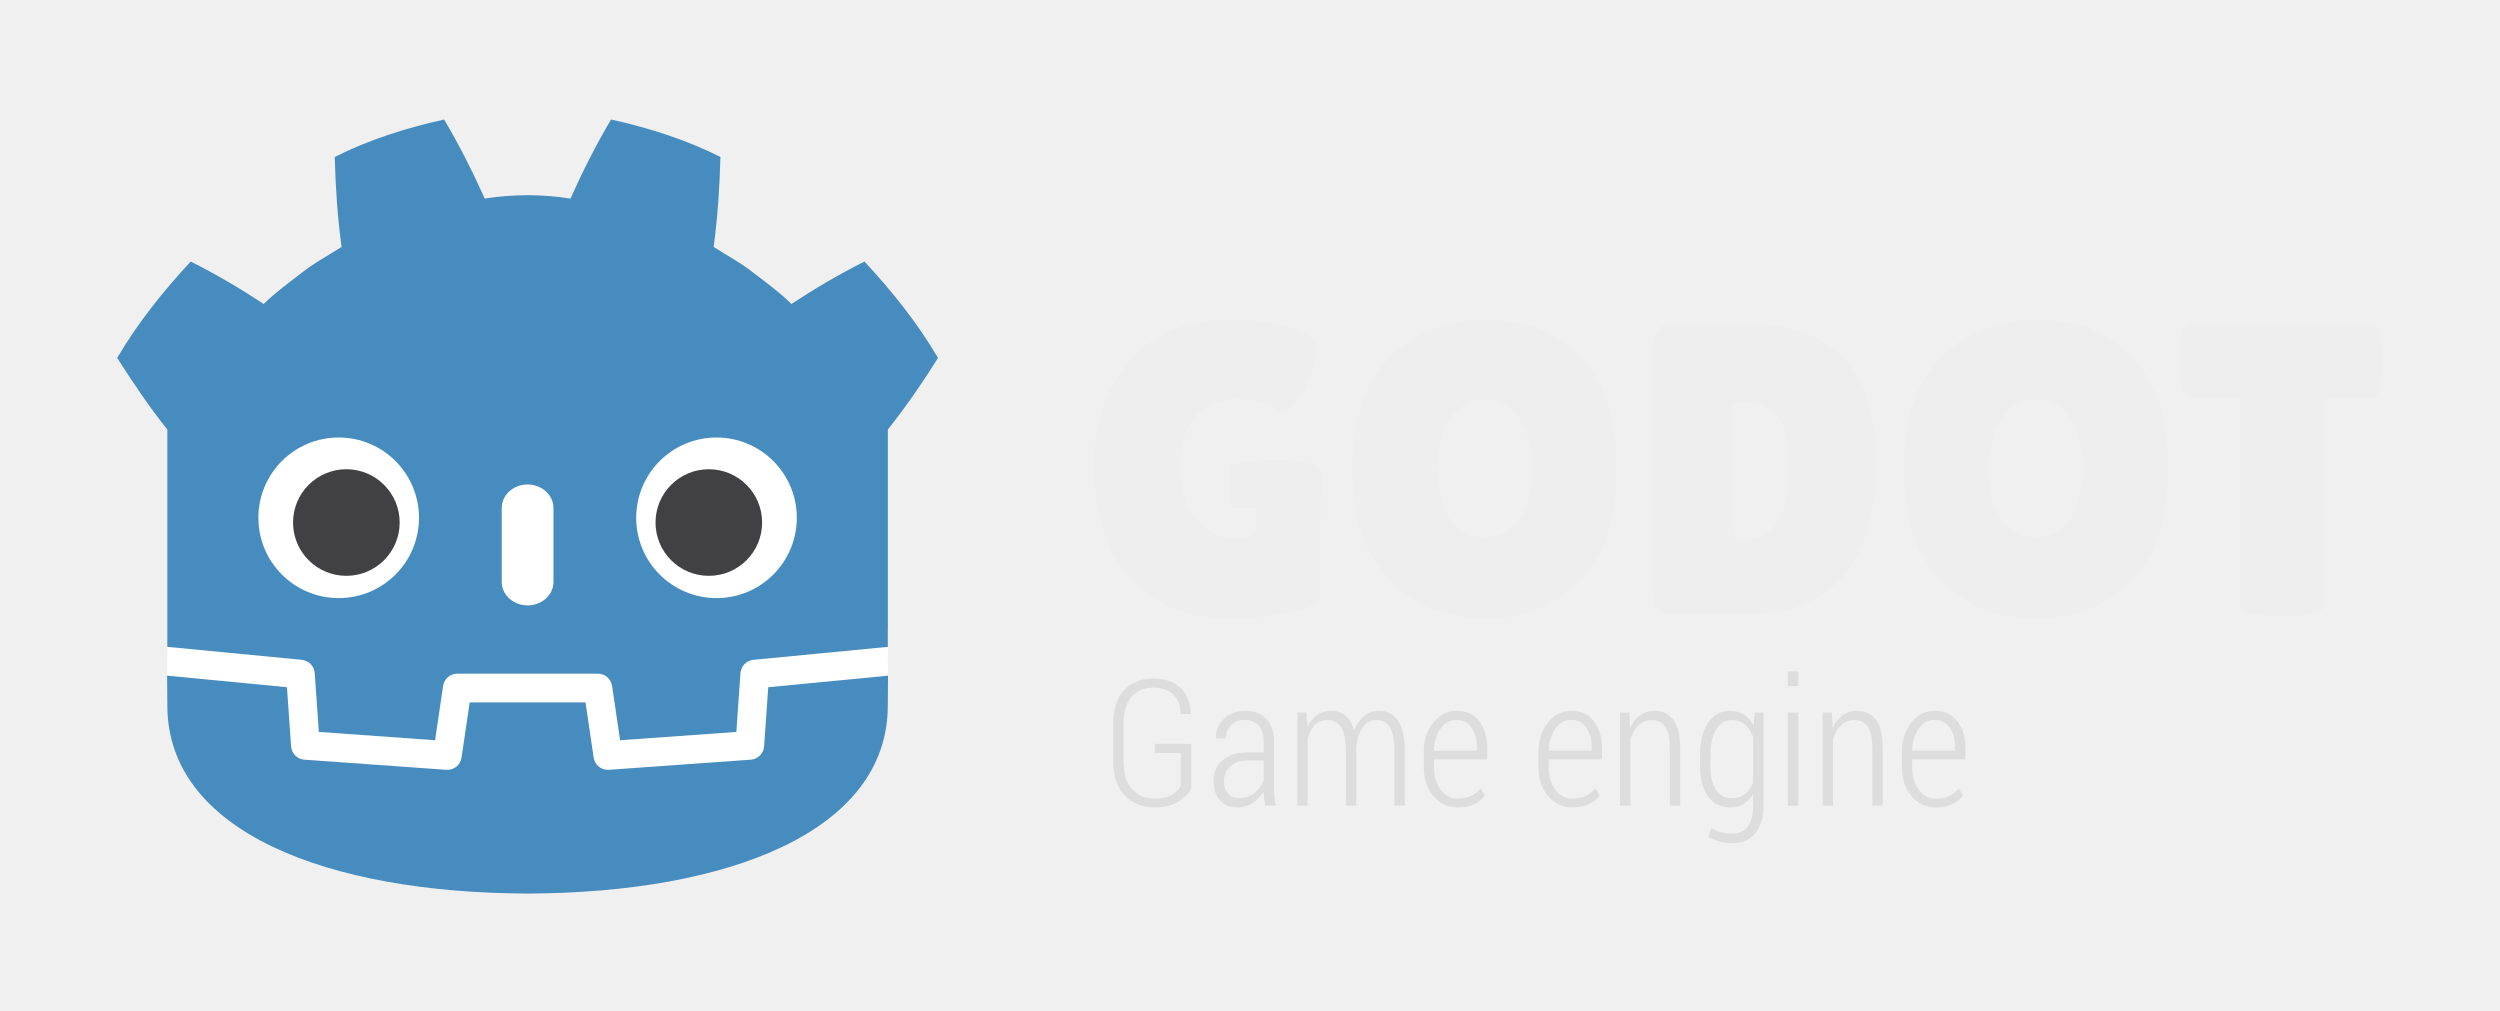
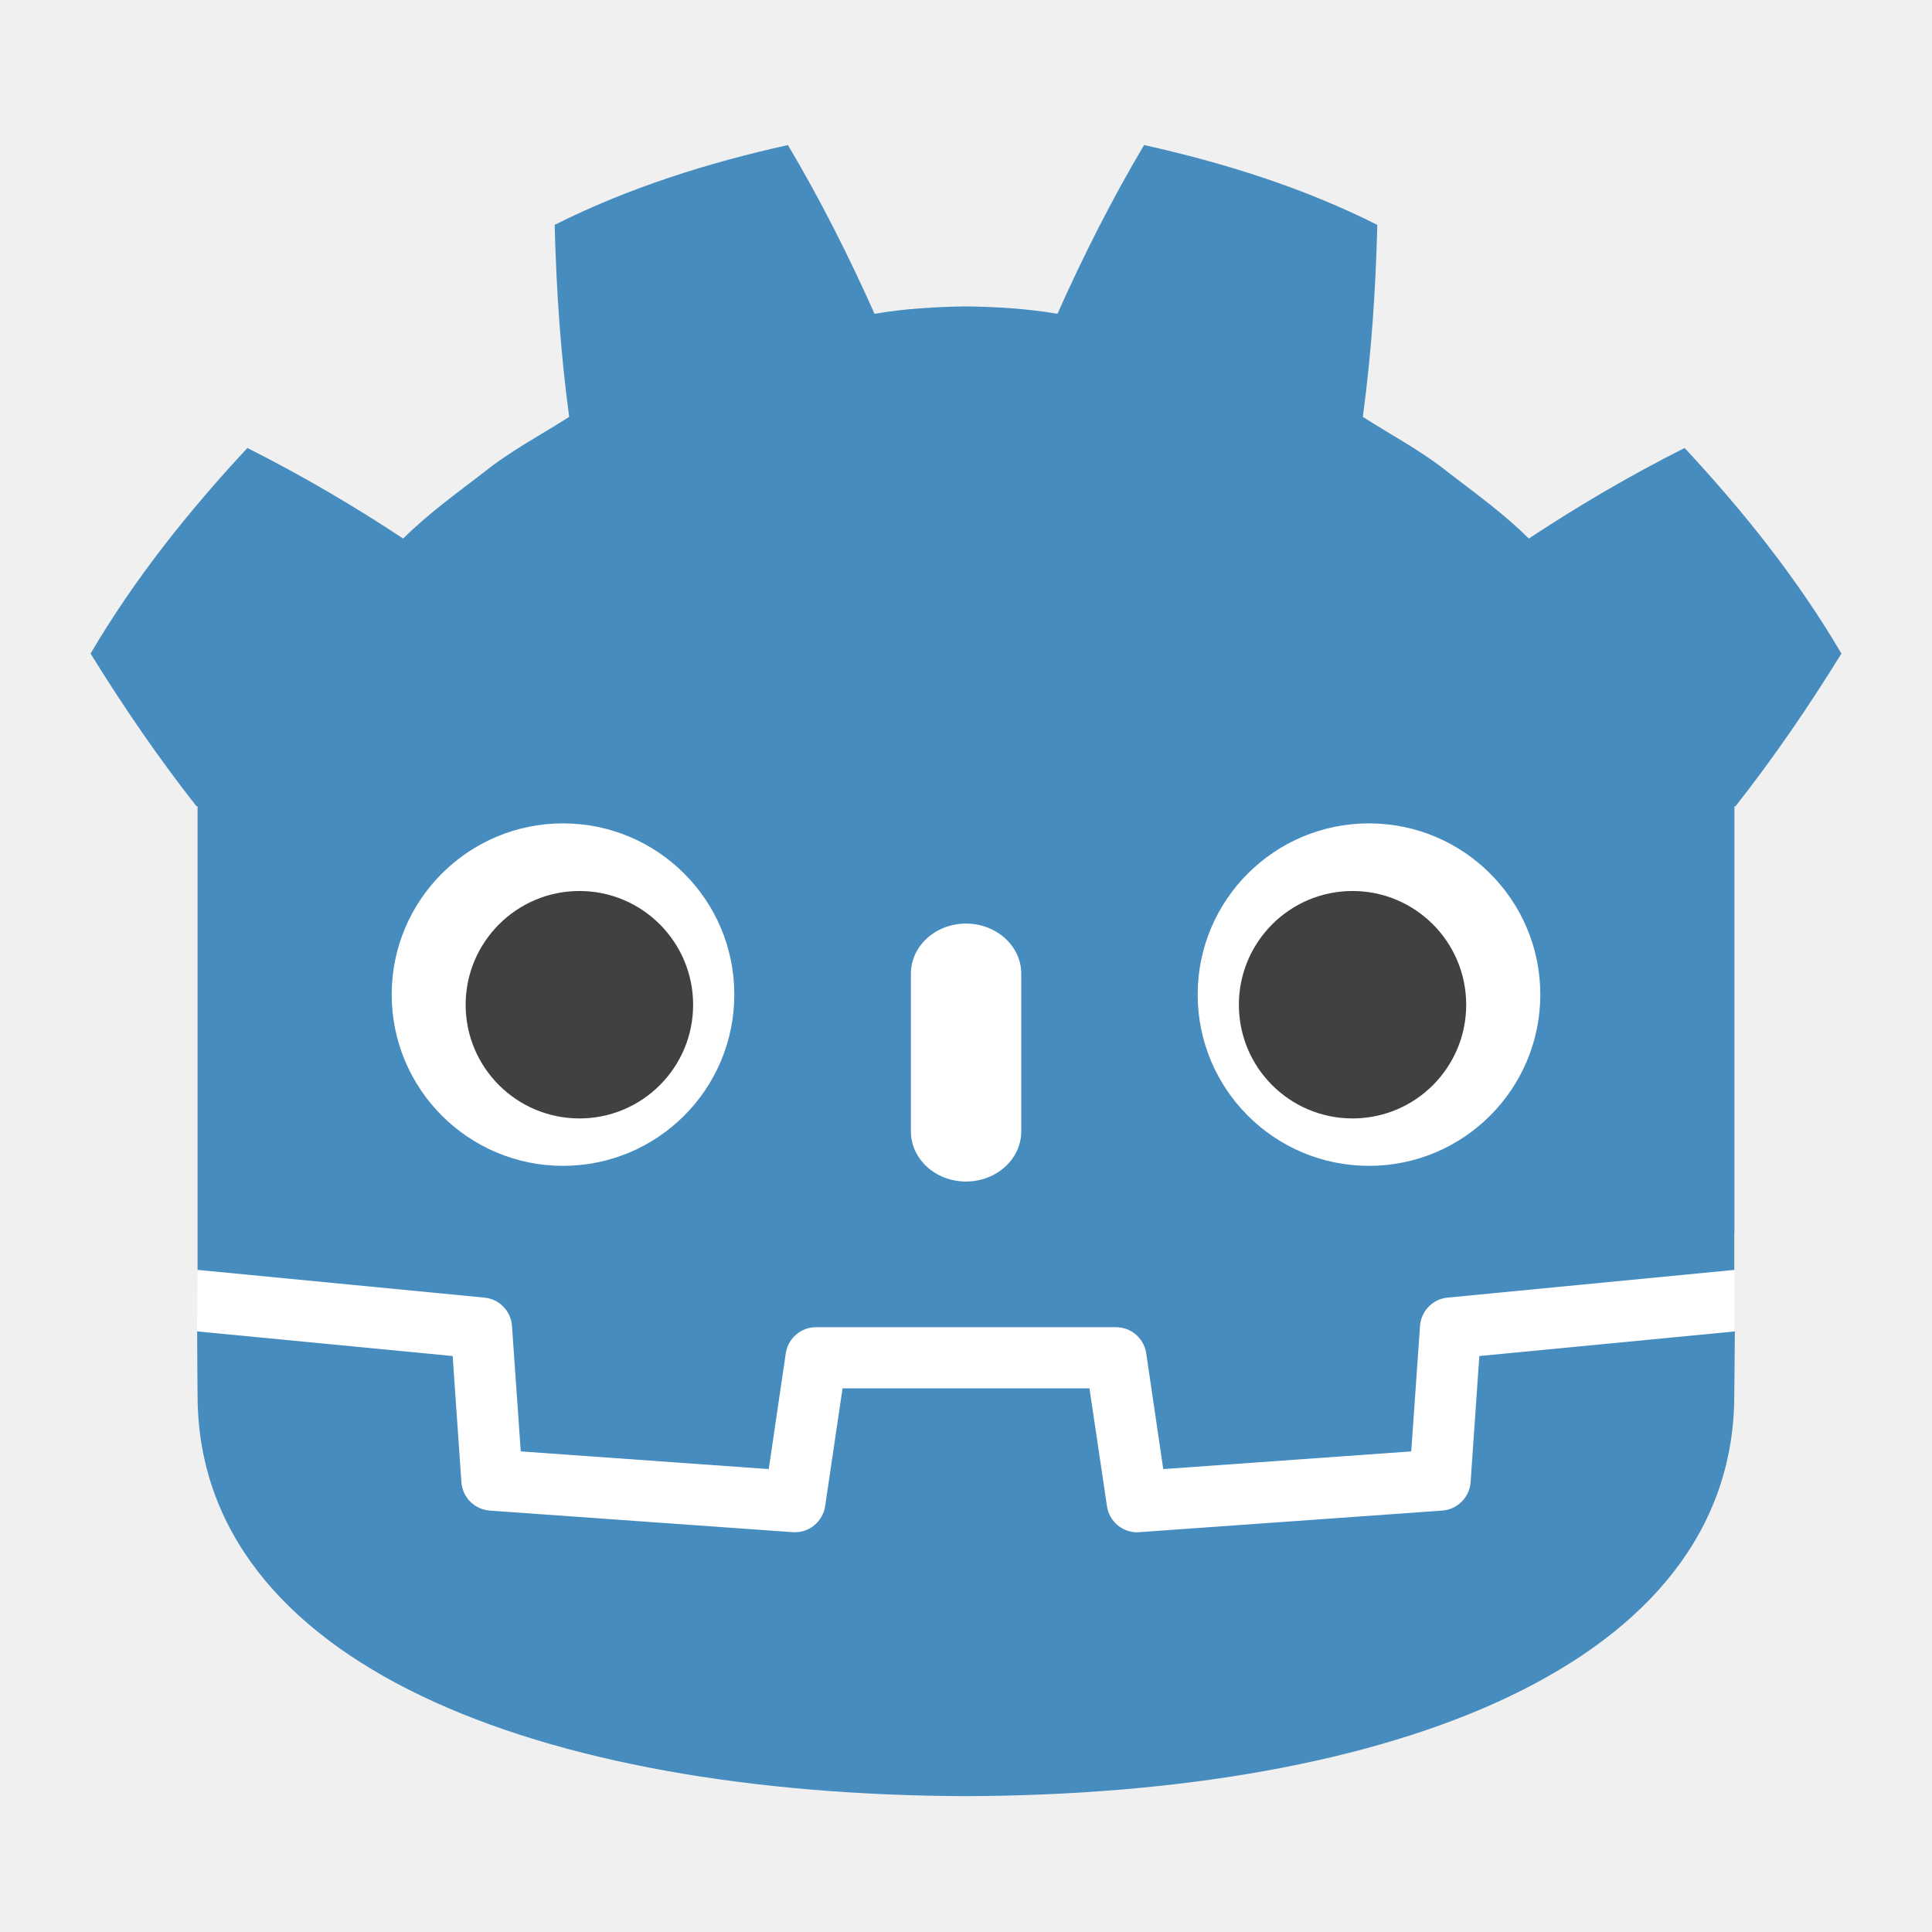
- <svg xmlns="http://www.w3.org/2000/svg" height="414" viewBox="0 0 960 388.125" width="1024">
-   <clipPath id="a">
-     <path d="m0 595.276h841.89V0H0z" />
-   </clipPath>
-   <g clip-path="url(#a)" transform="matrix(1.25 0 0 -1.25 -94.25 597.4987)">
-     <g fill="#eee">
-       <path d="m0 0c-3.611.0-6.636-1.659-9.09-4.967-2.441-3.311-3.668-7.958-3.668-13.938.0-5.993 1.166-10.581 3.503-13.778 2.333-3.207 5.398-4.804 9.2-4.804 3.8.0 6.887 1.617 9.258 4.862 2.371 3.233 3.559 7.861 3.559 13.886.0 6.02-1.227 10.654-3.673 13.89C6.646-1.617 3.616.0.0.0m-.055-59.493c-10.573.0-19.195 3.46-25.859 10.379-6.655 6.925-9.984 17.03-9.984 30.314.0 13.292 3.367 23.356 10.101 30.209 6.736 6.844 15.431 10.269 26.082 10.269 10.649.0 19.251-3.363 25.794-10.109 6.555-6.733 9.827-16.94 9.827-30.591.0-13.661-3.348-23.822-10.05-30.49-6.702-6.654-15.333-9.981-25.911-9.981" transform="matrix(1.131053 0 0 1.131053 531.4495 355.3157)" />
-       <path d="m0 0v-33.768c0-1.577.116-2.571.342-2.988.224-.415.903-.623 2.029-.623 4.144.0 7.283 1.548 9.429 4.634 2.151 3.083 3.215 8.216 3.215 15.405.0 7.192-1.113 11.878-3.325 14.055-2.223 2.183-5.744 3.285-10.561 3.285zm-21.675-52.392v67.735c0 1.883.468 3.369 1.413 4.471.939 1.085 2.161 1.636 3.671 1.636H2.263c11.965.0 21.053-3.018 27.257-9.04 6.215-6.02 9.322-15.499 9.322-28.447.0-27.7-11.821-41.547-35.456-41.547h-19.302c-3.836.0-5.759 1.727-5.759 5.192" transform="matrix(1.131053 0 0 1.131053 607.8515 354.431)" />
-       <path d="m0 0c-3.612.0-6.645-1.659-9.095-4.967-2.44-3.311-3.662-7.958-3.662-13.938.0-5.993 1.169-10.581 3.499-13.778 2.33-3.207 5.398-4.804 9.2-4.804 3.801.0 6.89 1.617 9.258 4.862 2.372 3.233 3.56 7.861 3.56 13.886.0 6.02-1.225 10.654-3.671 13.89-2.447 3.232-5.473 4.849-9.089 4.849m-.058-59.493c-10.577.0-19.193 3.46-25.851 10.379-6.663 6.925-9.993 17.03-9.993 30.314.0 13.292 3.367 23.356 10.1 30.209 6.741 6.844 15.431 10.269 26.086 10.269 10.651.0 19.246-3.363 25.797-10.109 6.55-6.733 9.822-16.94 9.822-30.591.0-13.661-3.349-23.822-10.05-30.49-6.699-6.654-15.338-9.981-25.911-9.981" transform="matrix(1.131053 0 0 1.131053 700.8107 355.3157)" />
-       <path d="m0 0c0-1.496-3.721-2.255-11.176-2.255-7.448.0-11.18.759-11.18 2.255v56.681h-13.545c-1.281.0-2.185 1.727-2.71 5.198-.226 1.652-.334 3.343-.334 5.077.0 1.724.108 3.422.334 5.077.525 3.462 1.429 5.202 2.71 5.202h49.112c1.279.0 2.179-1.74 2.712-5.202.221-1.655.335-3.353.335-5.077.0-1.734-.114-3.425-.335-5.077-.533-3.471-1.433-5.198-2.712-5.198h-13.211z" transform="matrix(1.131053 0 0 1.131053 789.0113 291.3351)" />
-       <path d="m0 0c-6.078.094-13.034-1.173-13.034-1.173v-11.863h6.995l-.078-5.288c0-1.959-1.942-2.943-5.815-2.943-3.878.0-7.303 1.642-10.274 4.917-2.978 3.279-4.459 8.072-4.459 14.388.0 6.329 1.447 10.995 4.345 14.006 2.892 3.008 6.683 4.517 11.346 4.517 1.959.0 3.987-.316 6.096-.961 2.11-.639 3.519-1.238 4.238-1.799.713-.577 1.391-.85 2.032-.85.638.0 1.671.746 3.1 2.255 1.431 1.505 2.713 3.786 3.844 6.827 1.126 3.057 1.69 5.4 1.69 7.062.0 1.649-.036 2.786-.109 3.386-1.581 1.73-4.499 3.102-8.755 4.122-4.248 1.017-9.011 1.522-14.28 1.522-11.594.0-20.66-3.65-27.207-10.95-6.552-7.303-9.822-16.783-9.822-28.452.0-13.701 3.347-24.087 10.041-31.162 6.706-7.074 15.51-10.607 26.425-10.607 5.87.0 11.08.505 15.632 1.522 4.557 1.013 7.586 2.053 9.093 3.105l.452 35.33c0 2.053-5.418 2.985-11.496 3.089" transform="matrix(1.131053 0 0 1.131053 468.2655 336.7128)" />
-     </g>
-     <g fill="#ddd">
-       <path d="m0 0c-.624-1.28-1.771-2.454-3.449-3.516-1.676-1.069-3.805-1.6-6.391-1.6-3.412.0-6.156 1.075-8.24 3.249-2.076 2.157-3.116 5.266-3.116 9.323v10.116c0 3.969.98 7.013 2.946 9.138 1.962 2.108 4.59 3.177 7.872 3.177 3.208.0 5.695-.844 7.455-2.513 1.755-1.675 2.677-4.015 2.757-7.003l-.044-.133h-2.619c-.094 2.29-.759 4.057-2.01 5.305-1.244 1.238-3.095 1.864-5.539 1.864-2.473.0-4.432-.837-5.866-2.516-1.43-1.675-2.143-4.103-2.143-7.293v-10.174c0-3.308.771-5.83 2.311-7.567 1.54-1.724 3.616-2.588 6.236-2.588 1.913.0 3.451.339 4.602 1.033 1.155.684 1.956 1.519 2.409 2.51v8.861h-7.06v2.463h9.889z" transform="matrix(1.131053 0 0 1.131053 441.3472 235.7512)" />
-       <path d="m0 0c1.553.0 2.936.44 4.144 1.336 1.21.9 2.058 2.037 2.561 3.422v5.468H2.213c-1.91.0-3.44-.541-4.585-1.623-1.148-1.075-1.716-2.418-1.716-4.015.0-1.349.355-2.457 1.074-3.311.718-.857 1.722-1.277 3.014-1.277m7.124-2.04c-.14.876-.249 1.587-.318 2.144-.067.567-.101 1.131-.101 1.704C5.938.554 4.948-.486 3.725-1.301c-1.221-.821-2.579-1.228-4.075-1.228-2.092.0-3.701.648-4.84 1.946C-6.322.72-6.894 2.476-6.894 4.693c0 2.343.823 4.223 2.473 5.618 1.649 1.395 3.89 2.092 6.709 2.092h4.417v3.106c0 1.786-.456 3.193-1.351 4.21-.914 1.004-2.17 1.512-3.791 1.512-1.508.0-2.752-.479-3.728-1.45-.973-.965-1.456-2.144-1.456-3.549l-2.623.023-.046.137c-.074 1.906.647 3.591 2.168 5.084 1.515 1.489 3.459 2.229 5.825 2.229 2.338.0 4.22-.711 5.657-2.128 1.429-1.431 2.146-3.471 2.146-6.124V3.057c0-.903.042-1.78.121-2.617.081-.848.212-1.665.417-2.48z" transform="matrix(1.131053 0 0 1.131053 456.0153 232.825)" />
-       <path d="m0 0 .24-3.923C.904-2.519 1.794-1.437 2.897-.668c1.107.759 2.41 1.138 3.906 1.138 1.527.0 2.814-.444 3.852-1.343 1.039-.896 1.805-2.252 2.292-4.074.623 1.682 1.505 3.011 2.65 3.973 1.145.964 2.534 1.444 4.143 1.444 2.217.0 3.937-.897 5.156-2.692 1.224-1.799 1.834-4.559 1.834-8.288v-14.765h-2.823v14.814c0 3.1-.429 5.283-1.263 6.538-.839 1.257-2.042 1.89-3.598 1.89-1.637.0-2.915-.691-3.834-2.096-.914-1.405-1.478-3.161-1.683-5.282v-.655-15.209H10.72v14.798c0 3.027-.424 5.194-1.292 6.488-.864 1.294-2.066 1.936-3.609 1.936-1.475.0-2.668-.45-3.562-1.342-.9-.897-1.54-2.125-1.928-3.683v-18.197h-2.806V0z" transform="matrix(1.131053 0 0 1.131053 476.7303 259.1052)" />
-       <path d="m0 0c-1.758.0-3.202-.802-4.334-2.402-1.133-1.606-1.718-3.585-1.765-5.944h11.66v1.082c0 2.086-.489 3.823-1.469 5.201-.986 1.379-2.347 2.063-4.092 2.063m.397-23.76c-2.725.0-4.954 1.026-6.685 3.073-1.726 2.043-2.591 4.657-2.591 7.841v4.197c0 3.19.867 5.85 2.602 7.965 1.739 2.105 3.828 3.158 6.277 3.158 2.648.0 4.699-.939 6.164-2.823 1.468-1.887 2.201-4.422 2.201-7.603v-2.773H-6.099v-2.102c0-2.447.586-4.484 1.752-6.11 1.168-1.63 2.755-2.438 4.744-2.438 1.382.0 2.585.244 3.588.724 1.003.491 1.863 1.179 2.578 2.082l1.149-1.988c-.763-.968-1.752-1.75-2.959-2.33-1.204-.577-2.659-.873-4.356-.873" transform="matrix(1.131053 0 0 1.131053 522.8228 256.8387)" />
-       <path d="m0 0c-1.763.0-3.21-.802-4.341-2.402-1.126-1.606-1.712-3.585-1.763-5.944H5.559v1.082c0 2.086-.488 3.823-1.474 5.201-.981 1.379-2.341 2.063-4.085 2.063m.394-23.76c-2.726.0-4.951 1.026-6.679 3.073-1.733 2.043-2.6 4.657-2.6 7.841v4.197c0 3.19.871 5.85 2.602 7.965 1.744 2.105 3.834 3.158 6.283 3.158 2.643.0 4.703-.939 6.164-2.823 1.463-1.887 2.197-4.422 2.197-7.603v-2.773H-6.104v-2.102c0-2.447.587-4.484 1.76-6.11 1.162-1.63 2.742-2.438 4.738-2.438 1.387.0 2.585.244 3.585.724 1.007.491 1.866 1.179 2.589 2.082l1.141-1.988c-.764-.968-1.75-1.75-2.959-2.33-1.204-.577-2.658-.873-4.356-.873" transform="matrix(1.131053 0 0 1.131053 558.0805 256.8387)" />
-       <path d="m0 0 .23-4.178C.904-2.695 1.794-1.544 2.912-.743c1.108.805 2.413 1.213 3.914 1.213 2.258.0 3.988-.835 5.189-2.513 1.214-1.675 1.815-4.279 1.815-7.812v-15.42h-2.825v15.394c0 2.888-.423 4.905-1.264 6.075-.836 1.17-2.065 1.753-3.665 1.753-1.435.0-2.638-.466-3.603-1.414-.969-.939-1.691-2.19-2.172-3.767v-18.041h-2.805V0z" transform="matrix(1.131053 0 0 1.131053 575.9168 259.1052)" />
-       <path d="m0 0c0-2.565.486-4.605 1.472-6.123.974-1.532 2.457-2.288 4.436-2.288 1.356.0 2.498.361 3.435 1.101.934.74 1.672 1.77 2.218 3.077v12.52c-.525 1.346-1.246 2.434-2.157 3.272-.91.824-2.062 1.238-3.448 1.238-1.975.0-3.468-.86-4.46-2.587-.999-1.73-1.496-3.986-1.496-6.756zm-2.833 3.454c0 3.582.723 6.459 2.177 8.627 1.442 2.157 3.448 3.239 6.004 3.239 1.419.0 2.664-.346 3.728-1.04 1.066-.681 1.947-1.678 2.654-2.946l.274 3.516h2.381v-25.298c0-3.239-.751-5.749-2.26-7.525-1.511-1.769-3.657-2.665-6.428-2.665-.996.0-2.067.156-3.212.459-1.147.303-2.162.701-3.052 1.2l.776 2.463c.759-.492 1.608-.873 2.548-1.141.932-.277 1.895-.41 2.894-.41 2.009.0 3.498.645 4.46 1.932.966 1.304 1.45 3.19 1.45 5.687v3.057c-.717-1.138-1.597-2.011-2.64-2.614-1.039-.606-2.253-.909-3.622-.909-2.539.0-4.53.994-5.968 2.982-1.441 1.984-2.164 4.631-2.164 7.932z" transform="matrix(1.131053 0 0 1.131053 600.8685 242.3088)" />
-       <path d="m627.823 230.518h-3.201v28.587h3.201zm0 36.726h-3.201v4.504h3.201z" />
-       <path d="m0 0 .23-4.178C.906-2.695 1.792-1.544 2.908-.743c1.115.805 2.422 1.213 3.916 1.213 2.258.0 3.995-.835 5.199-2.513 1.211-1.675 1.807-4.279 1.807-7.812v-15.42h-2.825v15.394c0 2.888-.422 4.905-1.261 6.075-.843 1.17-2.063 1.753-3.668 1.753-1.434.0-2.635-.466-3.599-1.414C1.51-4.406.785-5.657.306-7.234v-18.041h-2.809V0z" transform="matrix(1.131053 0 0 1.131053 638.1538 259.1052)" />
-       <path d="m0 0c-1.763.0-3.208-.802-4.334-2.402-1.129-1.606-1.718-3.585-1.768-5.944H5.56v1.082c0 2.086-.486 3.823-1.47 5.201-.981 1.379-2.343 2.063-4.09 2.063m.401-23.76c-2.733.0-4.958 1.026-6.681 3.073-1.73 2.043-2.595 4.657-2.595 7.841v4.197c0 3.19.865 5.85 2.6 7.965 1.739 2.105 3.831 3.158 6.275 3.158 2.646.0 4.706-.939 6.172-2.823 1.462-1.887 2.195-4.422 2.195-7.603v-2.773H-6.102v-2.102c0-2.447.59-4.484 1.757-6.11 1.166-1.63 2.748-2.438 4.746-2.438 1.382.0 2.579.244 3.578.724 1.012.491 1.869 1.179 2.591 2.082l1.147-1.988c-.769-.968-1.755-1.75-2.962-2.33-1.203-.577-2.658-.873-4.354-.873" transform="matrix(1.131053 0 0 1.131053 669.7088 256.8387)" />
-     </g>
-     <path d="m0 0s-.325 1.994-.515 1.976l-36.182-3.491c-2.879-.278-5.115-2.574-5.317-5.459l-.994-14.247L-71-23.218l-1.904 12.912c-.424 2.872-2.932 5.037-5.835 5.037h-38.188c-2.902.0-5.41-2.165-5.834-5.037l-1.905-12.912-27.992 1.997-.994 14.247c-.202 2.886-2.438 5.182-5.317 5.46l-36.2 3.49c-.187.018-.324-1.978-.511-1.978l-.049-7.83 30.658-4.944 1.004-14.374c.203-2.91 2.551-5.263 5.463-5.472l38.551-2.75c.146-.01.29-.016.434-.016 2.897.0 5.401 2.166 5.825 5.038l1.959 13.286h28.005l1.959-13.286c.423-2.871 2.93-5.037 5.831-5.037.142.0.284.005.423.015l38.556 2.75c2.911.209 5.26 2.562 5.463 5.472l1.003 14.374 30.645 4.966z" fill="#fff" transform="matrix(1.131053 0 0 1.131053 348.1311 279.2668)" />
-     <path d="m0 0v-47.514-6.035-5.492c.108-.001.216-.005.323-.015l36.196-3.49c1.896-.183 3.382-1.709 3.514-3.609l1.116-15.978 31.574-2.253 2.175 14.747c.282 1.912 1.922 3.329 3.856 3.329h38.188c1.933.0 3.573-1.417 3.855-3.329l2.175-14.747 31.575 2.253 1.115 15.978c.133 1.9 1.618 3.425 3.514 3.609l36.182 3.49c.107.01.214.014.322.015v4.711l.015.005v54.325c5.097 6.416 9.923 13.494 13.621 19.449-5.651 9.62-12.575 18.217-19.976 26.182-6.864-3.455-13.531-7.369-19.828-11.534-3.151 3.132-6.7 5.694-10.186 8.372-3.425 2.751-7.285 4.768-10.946 7.118 1.09 8.117 1.629 16.108 1.846 24.448-9.446 4.754-19.519 7.906-29.708 10.17-4.068-6.837-7.788-14.241-11.028-21.479-3.842.642-7.702.88-11.567.926v.006c-.027.0-.052-.006-.075-.006-.024.0-.049.006-.073.006v-.006c-3.872-.046-7.729-.284-11.572-.926-3.238 7.238-6.956 14.642-11.03 21.479-10.184-2.264-20.258-5.416-29.703-10.17.216-8.34.755-16.331 1.848-24.448-3.668-2.35-7.523-4.367-10.949-7.118-3.481-2.678-7.036-5.24-10.188-8.372-6.297 4.165-12.962 8.079-19.828 11.534-7.401-7.965-14.321-16.562-19.974-26.182 4.443-6.974 9.208-13.983 13.621-19.449z" fill="#478cbf" transform="matrix(1.131053 0 0 1.131053 126.8061 346.0453)" />
-     <path d="m0 0-1.121-16.063c-.135-1.936-1.675-3.477-3.611-3.616l-38.555-2.751c-.094-.007-.188-.01-.281-.01-1.916.0-3.569 1.406-3.852 3.33l-2.211 14.994H-81.09l-2.211-14.994c-.297-2.018-2.101-3.469-4.133-3.32l-38.555 2.751c-1.936.139-3.476 1.68-3.611 3.616L-130.721.0l-32.547 3.138c.015-3.498.06-7.33.06-8.093.0-34.374 43.605-50.896 97.781-51.086h.066.067c54.176.19 97.766 16.712 97.766 51.086.0.777.047 4.593.063 8.093z" fill="#478cbf" transform="matrix(1.131053 0 0 1.131053 311.4033 266.8844)" />
-     <path d="m0 0c0-12.052-9.765-21.815-21.813-21.815-12.042.0-21.81 9.763-21.81 21.815.0 12.044 9.768 21.802 21.81 21.802C-9.765 21.802.0 12.044.0.0" fill="#fff" transform="matrix(1.131053 0 0 1.131053 204.1139 318.9377)" />
-     <path d="m0 0c0-7.994-6.479-14.473-14.479-14.473-7.996.0-14.479 6.479-14.479 14.473s6.483 14.479 14.479 14.479C-6.479 14.479.0 7.994.0.0" fill="#414042" transform="matrix(1.131053 0 0 1.131053 198.1775 317.4744)" />
-     <path d="m0 0c-3.878.0-7.021 2.858-7.021 6.381v20.081c0 3.52 3.143 6.381 7.021 6.381s7.028-2.861 7.028-6.381V6.381c0-3.523-3.15-6.381-7.028-6.381" fill="#fff" transform="matrix(1.131053 0 0 1.131053 237.475 292.0191)" />
-     <path d="m0 0c0-12.052 9.765-21.815 21.815-21.815 12.041.0 21.808 9.763 21.808 21.815.0 12.044-9.767 21.802-21.808 21.802-12.05.0-21.815-9.758-21.815-21.802" fill="#fff" transform="matrix(1.131053 0 0 1.131053 270.8402 318.9377)" />
-     <path d="m0 0c0-7.994 6.477-14.473 14.471-14.473C22.473-14.473 28.95-7.994 28.95.0s-6.477 14.479-14.479 14.479C6.477 14.479.0 7.994.0.0" fill="#414042" transform="matrix(1.131053 0 0 1.131053 276.7781 317.4744)" />
+ <svg xmlns="http://www.w3.org/2000/svg" width="50px" height="50px" viewBox="0 0 50 50" version="1.1">
+   <g id="surface1">
+     <path style=" stroke:none;fill-rule:nonzero;fill:rgb(100%,100%,100%);fill-opacity:1;" d="M 44.887 32.867 C 44.887 32.867 44.82 32.465 44.781 32.469 L 37.426 33.176 C 36.84 33.234 36.387 33.699 36.344 34.285 L 36.145 37.184 L 30.453 37.586 L 30.066 34.965 C 29.98 34.379 29.473 33.941 28.883 33.941 L 21.117 33.941 C 20.527 33.941 20.02 34.379 19.934 34.965 L 19.547 37.586 L 13.855 37.184 L 13.656 34.285 C 13.613 33.699 13.16 33.234 12.574 33.176 L 5.215 32.469 C 5.18 32.465 5.148 32.871 5.113 32.871 L 5.102 34.461 L 11.332 35.465 L 11.539 38.387 C 11.578 38.98 12.055 39.457 12.648 39.5 L 20.484 40.059 C 20.512 40.059 20.543 40.062 20.57 40.062 C 21.16 40.062 21.668 39.621 21.758 39.039 L 22.152 36.336 L 27.848 36.336 L 28.246 39.039 C 28.332 39.621 28.84 40.062 29.43 40.062 C 29.457 40.062 29.488 40.059 29.516 40.059 L 37.352 39.5 C 37.945 39.457 38.422 38.98 38.461 38.387 L 38.668 35.465 L 44.895 34.457 Z M 44.887 32.867 " />
+     <path style=" stroke:none;fill-rule:nonzero;fill:rgb(27.843%,54.902%,74.902%);fill-opacity:1;" d="M 5.113 20.867 L 5.113 32.867 C 5.133 32.867 5.156 32.871 5.18 32.871 L 12.535 33.582 C 12.922 33.617 13.223 33.93 13.25 34.316 L 13.477 37.562 L 19.895 38.02 L 20.336 35.023 C 20.395 34.633 20.727 34.348 21.121 34.348 L 28.883 34.348 C 29.273 34.348 29.605 34.633 29.664 35.023 L 30.105 38.02 L 36.523 37.562 L 36.75 34.316 C 36.777 33.93 37.078 33.617 37.465 33.582 L 44.82 32.871 C 44.84 32.871 44.863 32.867 44.883 32.867 L 44.883 31.91 L 44.887 31.91 L 44.887 20.867 L 44.914 20.867 C 45.891 19.625 46.793 18.312 47.656 16.914 C 46.508 14.961 45.102 13.211 43.598 11.594 C 42.199 12.297 40.848 13.09 39.566 13.938 C 38.926 13.301 38.203 12.781 37.496 12.238 C 36.801 11.676 36.016 11.266 35.27 10.789 C 35.492 9.141 35.602 7.516 35.645 5.82 C 33.727 4.855 31.68 4.215 29.609 3.754 C 28.781 5.145 28.023 6.648 27.367 8.121 C 26.586 7.988 25.801 7.941 25.016 7.93 C 25.012 7.93 25.004 7.93 25 7.93 C 24.996 7.93 24.988 7.93 24.984 7.93 C 24.199 7.941 23.414 7.988 22.633 8.121 C 21.977 6.648 21.219 5.145 20.391 3.754 C 18.32 4.215 16.273 4.855 14.355 5.82 C 14.398 7.516 14.508 9.141 14.73 10.789 C 13.984 11.266 13.199 11.676 12.504 12.238 C 11.797 12.781 11.074 13.301 10.434 13.938 C 9.152 13.09 7.801 12.297 6.402 11.594 C 4.898 13.211 3.492 14.961 2.344 16.914 C 3.207 18.312 4.109 19.625 5.086 20.867 Z M 5.113 20.867 " />
+     <path style=" stroke:none;fill-rule:nonzero;fill:rgb(27.843%,54.902%,74.902%);fill-opacity:1;" d="M 38.285 35.094 L 38.059 38.359 C 38.031 38.754 37.715 39.066 37.324 39.094 L 29.488 39.652 C 29.469 39.652 29.449 39.656 29.43 39.656 C 29.039 39.656 28.703 39.367 28.648 38.977 L 28.195 35.93 L 21.805 35.93 L 21.355 38.977 C 21.293 39.387 20.926 39.684 20.512 39.652 L 12.676 39.094 C 12.285 39.066 11.969 38.754 11.941 38.359 L 11.715 35.094 L 5.102 34.457 C 5.102 35.168 5.113 35.945 5.113 36.102 C 5.113 43.086 13.977 46.445 24.988 46.484 L 25.012 46.484 C 36.023 46.445 44.883 43.086 44.883 36.102 C 44.883 35.941 44.895 35.168 44.898 34.457 Z M 38.285 35.094 " />
+     <path style=" stroke:none;fill-rule:nonzero;fill:rgb(100%,100%,100%);fill-opacity:1;" d="M 19.004 25.738 C 19.004 28.188 17.02 30.172 14.57 30.172 C 12.125 30.172 10.137 28.188 10.137 25.738 C 10.137 23.293 12.125 21.309 14.57 21.309 C 17.02 21.309 19.004 23.293 19.004 25.738 " />
+     <path style=" stroke:none;fill-rule:nonzero;fill:rgb(25.49%,25.098%,25.882%);fill-opacity:1;" d="M 17.938 26.004 C 17.938 27.629 16.621 28.945 14.996 28.945 C 13.371 28.945 12.051 27.629 12.051 26.004 C 12.051 24.379 13.371 23.059 14.996 23.059 C 16.621 23.059 17.938 24.379 17.938 26.004 " />
+     <path style=" stroke:none;fill-rule:nonzero;fill:rgb(100%,100%,100%);fill-opacity:1;" d="M 25 30.578 C 24.211 30.578 23.574 29.996 23.574 29.281 L 23.574 25.199 C 23.574 24.484 24.211 23.902 25 23.902 C 25.789 23.902 26.43 24.484 26.43 25.199 L 26.43 29.281 C 26.43 29.996 25.789 30.578 25 30.578 " />
+     <path style=" stroke:none;fill-rule:nonzero;fill:rgb(100%,100%,100%);fill-opacity:1;" d="M 30.996 25.738 C 30.996 28.188 32.98 30.172 35.43 30.172 C 37.875 30.172 39.863 28.188 39.863 25.738 C 39.863 23.293 37.875 21.309 35.43 21.309 C 32.98 21.309 30.996 23.293 30.996 25.738 " />
+     <path style=" stroke:none;fill-rule:nonzero;fill:rgb(25.49%,25.098%,25.882%);fill-opacity:1;" d="M 32.062 26.004 C 32.062 27.629 33.379 28.945 35.004 28.945 C 36.629 28.945 37.945 27.629 37.945 26.004 C 37.945 24.379 36.629 23.059 35.004 23.059 C 33.379 23.059 32.062 24.379 32.062 26.004 " />
  </g>
</svg>
